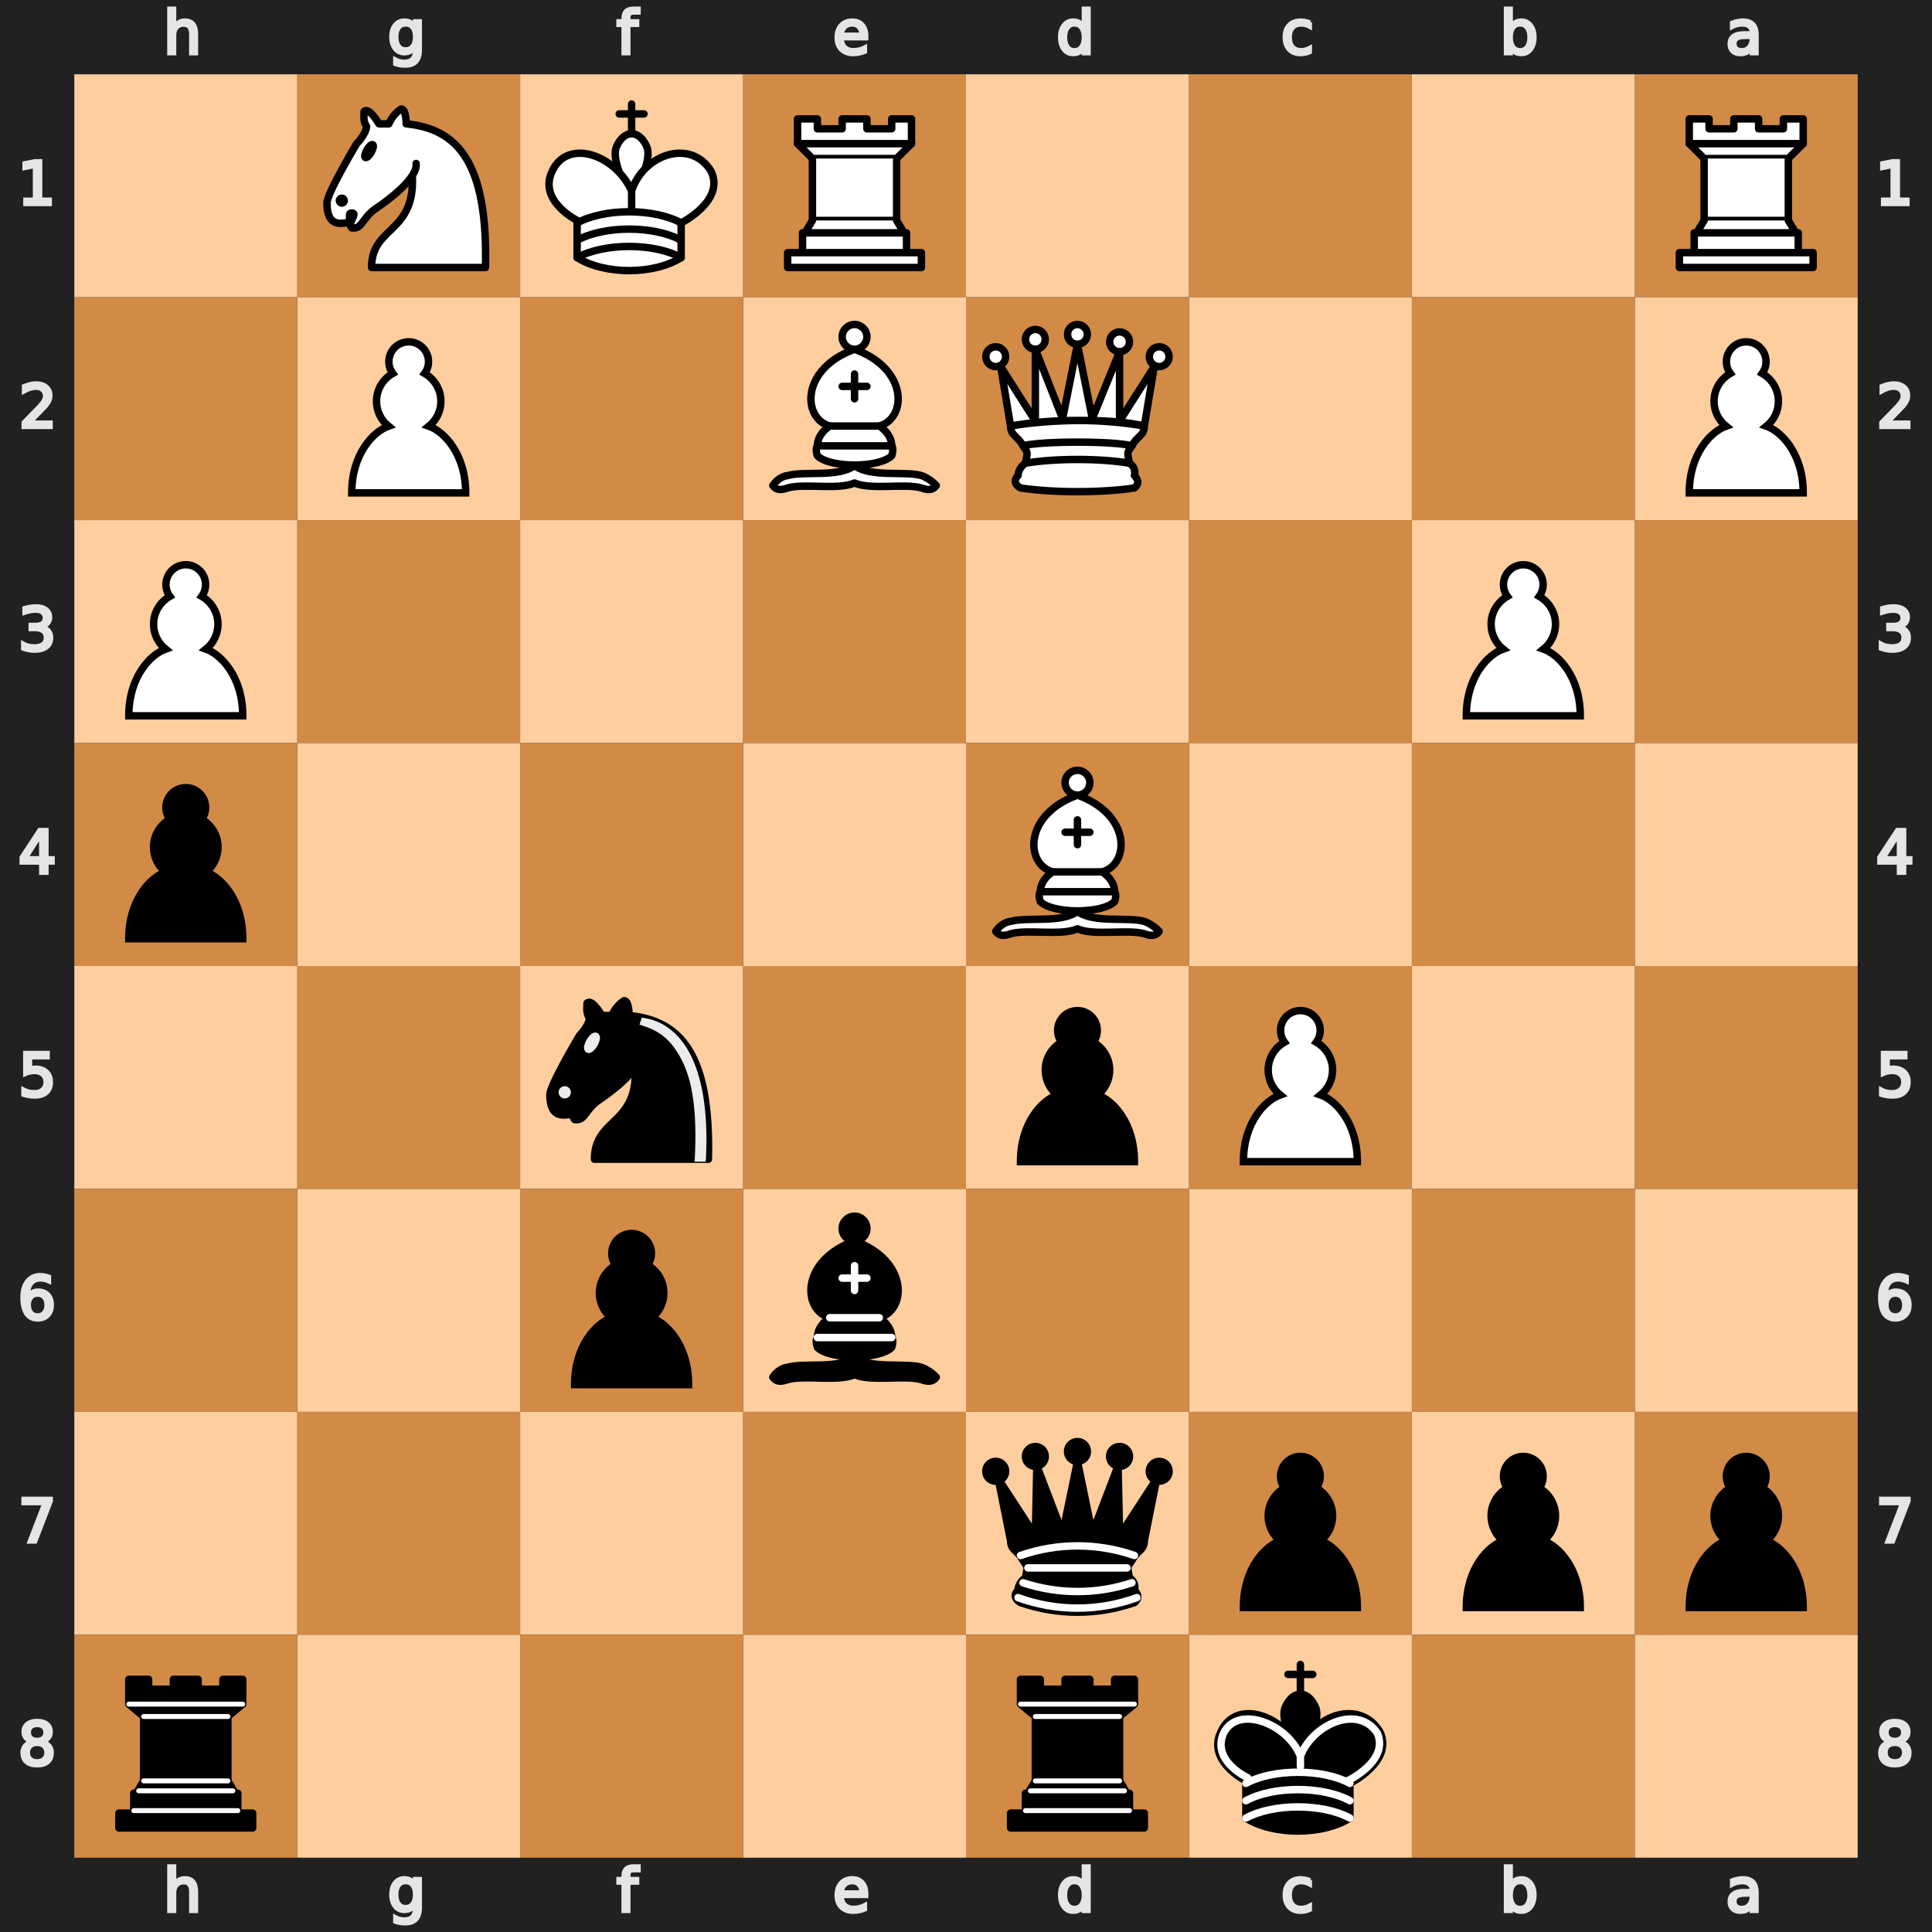
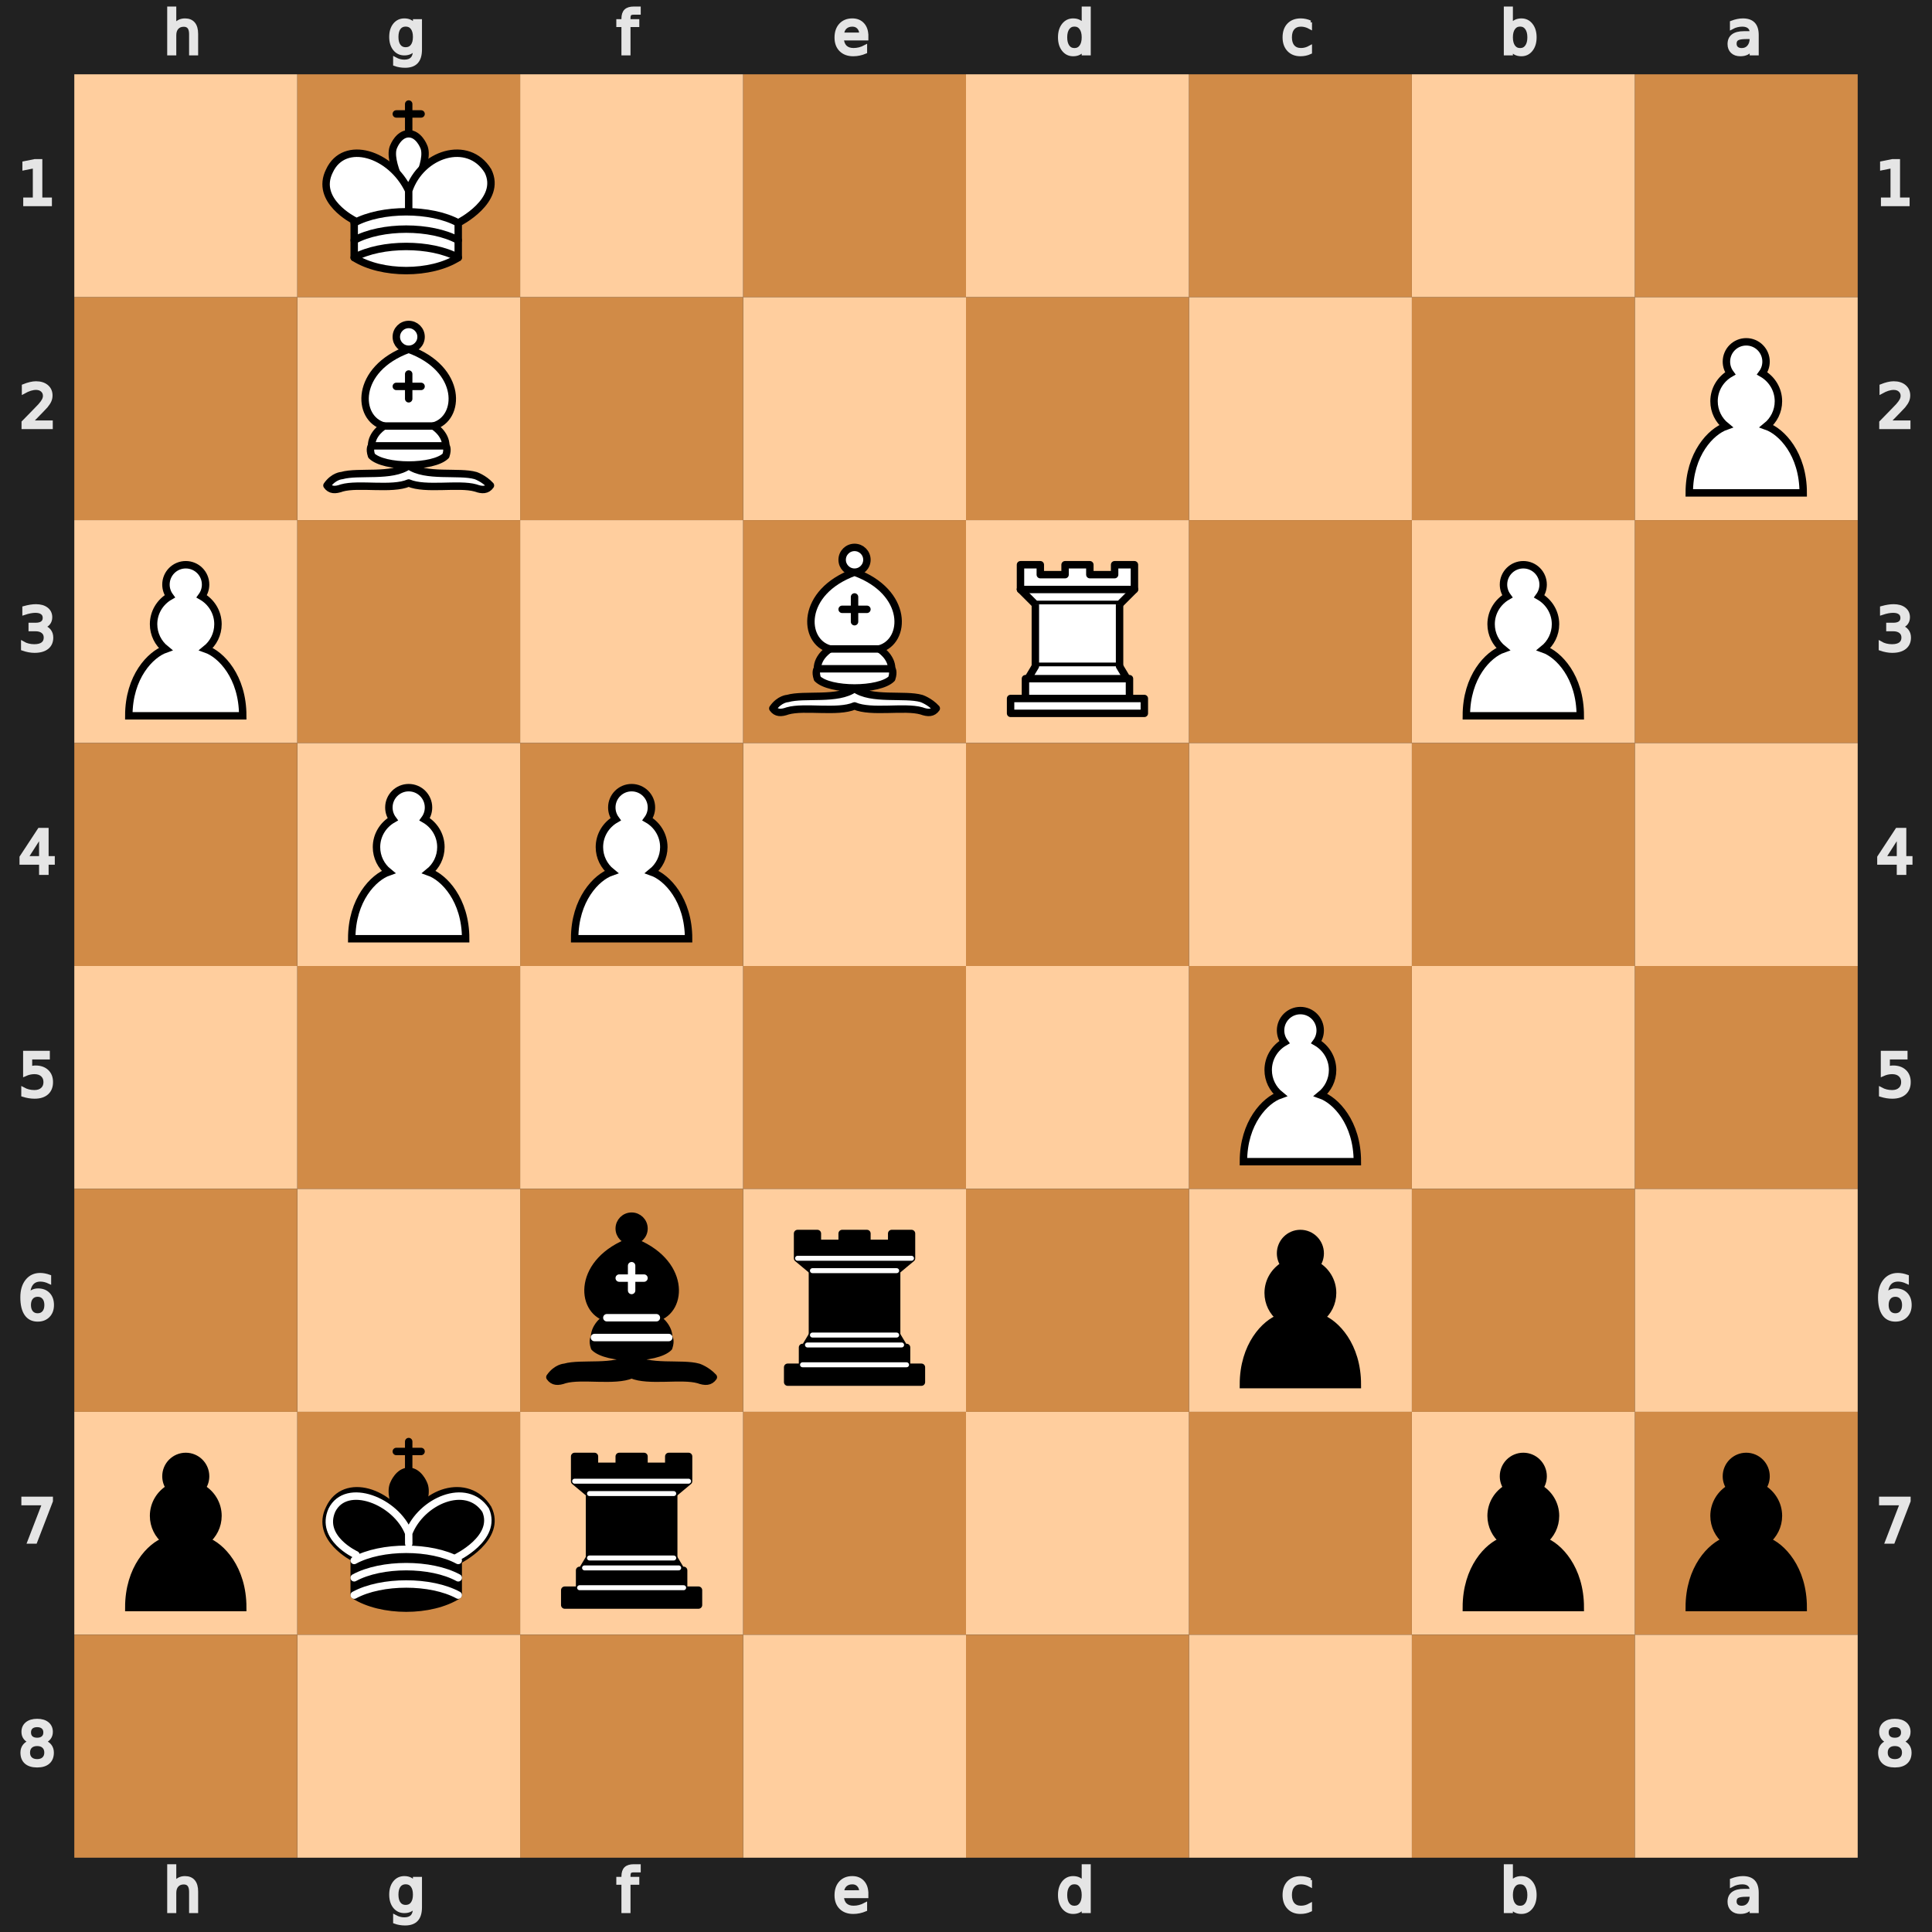
<svg xmlns="http://www.w3.org/2000/svg" xmlns:xlink="http://www.w3.org/1999/xlink" version="1.2" baseProfile="tiny" viewBox="0 0 390 390" width="607.5" height="607.5">
  <defs>
    <g id="white-pawn" class="white pawn">
      <path d="M22.5 9c-2.21 0-4 1.79-4 4 0 .89.29 1.71.78 2.38C17.33 16.5 16 18.59 16 21c0 2.03.94 3.84 2.41 5.03-3 1.06-7.41 5.55-7.41 13.47h23c0-7.92-4.41-12.41-7.41-13.47 1.47-1.19 2.41-3 2.41-5.03 0-2.41-1.33-4.5-3.28-5.62.49-.67.78-1.49.78-2.38 0-2.21-1.79-4-4-4z" fill="#fff" stroke="#000" stroke-width="1.5" stroke-linecap="round" />
-     </g>
-     <g id="white-knight" class="white knight" fill="none" fill-rule="evenodd" stroke="#000" stroke-width="1.5" stroke-linecap="round" stroke-linejoin="round">
-       <path d="M 22,10 C 32.5,11 38.5,18 38,39 L 15,39 C 15,30 25,32.5 23,18" style="fill:#ffffff; stroke:#000000;" />
-       <path d="M 24,18 C 24.38,20.91 18.45,25.37 16,27 C 13,29 13.18,31.34 11,31 C 9.958,30.06 12.41,27.96 11,28 C 10,28 11.19,29.23 10,30 C 9,30 5.997,31 6,26 C 6,24 12,14 12,14 C 12,14 13.89,12.1 14,10.5 C 13.27,9.506 13.5,8.5 13.5,7.5 C 14.5,6.5 16.5,10 16.5,10 L 18.5,10 C 18.5,10 19.28,8.008 21,7 C 22,7 22,10 22,10" style="fill:#ffffff; stroke:#000000;" />
-       <path d="M 9.5 25.5 A 0.5 0.5 0 1 1 8.5,25.5 A 0.5 0.5 0 1 1 9.5 25.5 z" style="fill:#000000; stroke:#000000;" />
-       <path d="M 15 15.5 A 0.5 1.5 0 1 1 14,15.5 A 0.5 1.5 0 1 1 15 15.5 z" transform="matrix(0.866,0.5,-0.5,0.866,9.693,-5.173)" style="fill:#000000; stroke:#000000;" />
    </g>
    <g id="white-bishop" class="white bishop" fill="none" fill-rule="evenodd" stroke="#000" stroke-width="1.5" stroke-linecap="round" stroke-linejoin="round">
      <g fill="#fff" stroke-linecap="butt">
        <path d="M9 36c3.39-.97 10.11.43 13.5-2 3.39 2.43 10.11 1.03 13.5 2 0 0 1.65.54 3 2-.68.97-1.65.99-3 .5-3.39-.97-10.11.46-13.5-1-3.39 1.46-10.11.03-13.5 1-1.354.49-2.323.47-3-.5 1.354-1.94 3-2 3-2zM15 32c2.5 2.5 12.5 2.5 15 0 .5-1.5 0-2 0-2 0-2.5-2.5-4-2.5-4 5.5-1.5 6-11.5-5-15.5-11 4-10.5 14-5 15.5 0 0-2.5 1.5-2.5 4 0 0-.5.5 0 2zM25 8a2.5 2.5 0 1 1-5 0 2.5 2.5 0 1 1 5 0z" />
      </g>
      <path d="M17.5 26h10M15 30h15m-7.5-14.5v5M20 18h5" stroke-linejoin="miter" />
    </g>
    <g id="white-rook" class="white rook" fill="#fff" fill-rule="evenodd" stroke="#000" stroke-width="1.5" stroke-linecap="round" stroke-linejoin="round">
      <path d="M9 39h27v-3H9v3zM12 36v-4h21v4H12zM11 14V9h4v2h5V9h5v2h5V9h4v5" stroke-linecap="butt" />
      <path d="M34 14l-3 3H14l-3-3" />
      <path d="M31 17v12.5H14V17" stroke-linecap="butt" stroke-linejoin="miter" />
      <path d="M31 29.5l1.5 2.5h-20l1.5-2.5" />
      <path d="M11 14h23" fill="none" stroke-linejoin="miter" />
    </g>
-     <g id="white-queen" class="white queen" fill="#fff" fill-rule="evenodd" stroke="#000" stroke-width="1.5" stroke-linecap="round" stroke-linejoin="round">
-       <path d="M8 12a2 2 0 1 1-4 0 2 2 0 1 1 4 0zM24.5 7.5a2 2 0 1 1-4 0 2 2 0 1 1 4 0zM41 12a2 2 0 1 1-4 0 2 2 0 1 1 4 0zM16 8.5a2 2 0 1 1-4 0 2 2 0 1 1 4 0zM33 9a2 2 0 1 1-4 0 2 2 0 1 1 4 0z" />
-       <path d="M9 26c8.5-1.5 21-1.5 27 0l2-12-7 11V11l-5.5 13.5-3-15-3 15-5.5-14V25L7 14l2 12zM9 26c0 2 1.5 2 2.5 4 1 1.5 1 1 .5 3.5-1.5 1-1.5 2.5-1.5 2.5-1.5 1.5.5 2.5.5 2.5 6.5 1 16.5 1 23 0 0 0 1.5-1 0-2.5 0 0 .5-1.5-1-2.5-.5-2.5-.5-2 .5-3.5 1-2 2.5-2 2.5-4-8.5-1.5-18.5-1.5-27 0z" stroke-linecap="butt" />
-       <path d="M11.5 30c3.5-1 18.5-1 22 0M12 33.5c6-1 15-1 21 0" fill="none" />
-     </g>
    <g id="white-king" class="white king" fill="none" fill-rule="evenodd" stroke="#000" stroke-width="1.5" stroke-linecap="round" stroke-linejoin="round">
      <path d="M22.5 11.63V6M20 8h5" stroke-linejoin="miter" />
      <path d="M22.5 25s4.5-7.5 3-10.5c0 0-1-2.5-3-2.5s-3 2.5-3 2.5c-1.5 3 3 10.5 3 10.5" fill="#fff" stroke-linecap="butt" stroke-linejoin="miter" />
      <path d="M11.5 37c5.5 3.5 15.5 3.5 21 0v-7s9-4.5 6-10.5c-4-6.5-13.5-3.5-16 4V27v-3.5c-3.5-7.5-13-10.5-16-4-3 6 5 10 5 10V37z" fill="#fff" />
      <path d="M11.5 30c5.5-3 15.5-3 21 0m-21 3.5c5.5-3 15.5-3 21 0m-21 3.5c5.5-3 15.5-3 21 0" />
    </g>
    <g id="black-pawn" class="black pawn">
      <path d="M22.5 9c-2.21 0-4 1.79-4 4 0 .89.29 1.71.78 2.38C17.33 16.5 16 18.59 16 21c0 2.03.94 3.84 2.41 5.03-3 1.06-7.41 5.55-7.41 13.47h23c0-7.92-4.41-12.41-7.41-13.47 1.47-1.19 2.41-3 2.41-5.03 0-2.41-1.33-4.5-3.28-5.62.49-.67.78-1.49.78-2.38 0-2.21-1.79-4-4-4z" fill="#000" stroke="#000" stroke-width="1.5" stroke-linecap="round" />
    </g>
-     <g id="black-knight" class="black knight" fill="none" fill-rule="evenodd" stroke="#000" stroke-width="1.5" stroke-linecap="round" stroke-linejoin="round">
-       <path d="M 22,10 C 32.5,11 38.5,18 38,39 L 15,39 C 15,30 25,32.5 23,18" style="fill:#000000; stroke:#000000;" />
-       <path d="M 24,18 C 24.38,20.91 18.45,25.37 16,27 C 13,29 13.18,31.34 11,31 C 9.958,30.06 12.41,27.96 11,28 C 10,28 11.19,29.23 10,30 C 9,30 5.997,31 6,26 C 6,24 12,14 12,14 C 12,14 13.89,12.1 14,10.5 C 13.27,9.506 13.5,8.5 13.5,7.5 C 14.5,6.5 16.5,10 16.5,10 L 18.5,10 C 18.5,10 19.28,8.008 21,7 C 22,7 22,10 22,10" style="fill:#000000; stroke:#000000;" />
-       <path d="M 9.5 25.5 A 0.5 0.5 0 1 1 8.5,25.5 A 0.5 0.5 0 1 1 9.5 25.5 z" style="fill:#ececec; stroke:#ececec;" />
-       <path d="M 15 15.5 A 0.5 1.5 0 1 1 14,15.5 A 0.5 1.5 0 1 1 15 15.5 z" transform="matrix(0.866,0.5,-0.5,0.866,9.693,-5.173)" style="fill:#ececec; stroke:#ececec;" />
-       <path d="M 24.55,10.4 L 24.1,11.85 L 24.6,12 C 27.75,13 30.25,14.49 32.5,18.75 C 34.75,23.01 35.75,29.06 35.25,39 L 35.2,39.5 L 37.45,39.5 L 37.5,39 C 38,28.94 36.62,22.15 34.25,17.66 C 31.88,13.17 28.46,11.02 25.06,10.5 L 24.55,10.4 z " style="fill:#ececec; stroke:none;" />
-     </g>
    <g id="black-bishop" class="black bishop" fill="none" fill-rule="evenodd" stroke="#000" stroke-width="1.5" stroke-linecap="round" stroke-linejoin="round">
      <path d="M9 36c3.39-.97 10.11.43 13.5-2 3.39 2.43 10.11 1.03 13.5 2 0 0 1.65.54 3 2-.68.97-1.65.99-3 .5-3.39-.97-10.11.46-13.5-1-3.39 1.46-10.11.03-13.5 1-1.354.49-2.323.47-3-.5 1.354-1.94 3-2 3-2zm6-4c2.5 2.5 12.5 2.5 15 0 .5-1.5 0-2 0-2 0-2.5-2.5-4-2.5-4 5.5-1.5 6-11.5-5-15.5-11 4-10.5 14-5 15.5 0 0-2.5 1.5-2.5 4 0 0-.5.5 0 2zM25 8a2.5 2.5 0 1 1-5 0 2.5 2.5 0 1 1 5 0z" fill="#000" stroke-linecap="butt" />
      <path d="M17.5 26h10M15 30h15m-7.5-14.5v5M20 18h5" stroke="#fff" stroke-linejoin="miter" />
    </g>
    <g id="black-rook" class="black rook" fill="#000" fill-rule="evenodd" stroke="#000" stroke-width="1.5" stroke-linecap="round" stroke-linejoin="round">
      <path d="M9 39h27v-3H9v3zM12.5 32l1.5-2.5h17l1.5 2.5h-20zM12 36v-4h21v4H12z" stroke-linecap="butt" />
      <path d="M14 29.5v-13h17v13H14z" stroke-linecap="butt" stroke-linejoin="miter" />
      <path d="M14 16.5L11 14h23l-3 2.5H14zM11 14V9h4v2h5V9h5v2h5V9h4v5H11z" stroke-linecap="butt" />
      <path d="M12 35.5h21M13 31.5h19M14 29.5h17M14 16.5h17M11 14h23" fill="none" stroke="#fff" stroke-width="1" stroke-linejoin="miter" />
-     </g>
-     <g id="black-queen" class="black queen" fill="#000" fill-rule="evenodd" stroke="#000" stroke-width="1.5" stroke-linecap="round" stroke-linejoin="round">
-       <g fill="#000" stroke="none">
-         <circle cx="6" cy="12" r="2.75" />
-         <circle cx="14" cy="9" r="2.75" />
-         <circle cx="22.5" cy="8" r="2.75" />
-         <circle cx="31" cy="9" r="2.75" />
-         <circle cx="39" cy="12" r="2.75" />
-       </g>
-       <path d="M9 26c8.5-1.5 21-1.5 27 0l2.5-12.5L31 25l-.3-14.1-5.2 13.6-3-14.5-3 14.5-5.2-13.6L14 25 6.5 13.5 9 26zM9 26c0 2 1.5 2 2.5 4 1 1.5 1 1 .5 3.5-1.5 1-1.5 2.5-1.5 2.5-1.5 1.5.5 2.5.5 2.5 6.5 1 16.5 1 23 0 0 0 1.5-1 0-2.5 0 0 .5-1.5-1-2.5-.5-2.5-.5-2 .5-3.5 1-2 2.5-2 2.5-4-8.5-1.5-18.5-1.5-27 0z" stroke-linecap="butt" />
-       <path d="M11 38.5a35 35 1 0 0 23 0" fill="none" stroke-linecap="butt" />
-       <path d="M11 29a35 35 1 0 1 23 0M12.5 31.5h20M11.5 34.5a35 35 1 0 0 22 0M10.5 37.5a35 35 1 0 0 24 0" fill="none" stroke="#fff" />
    </g>
    <g id="black-king" class="black king" fill="none" fill-rule="evenodd" stroke="#000" stroke-width="1.5" stroke-linecap="round" stroke-linejoin="round">
      <path d="M22.5 11.63V6" stroke-linejoin="miter" />
      <path d="M22.5 25s4.5-7.5 3-10.5c0 0-1-2.5-3-2.5s-3 2.5-3 2.5c-1.5 3 3 10.5 3 10.5" fill="#000" stroke-linecap="butt" stroke-linejoin="miter" />
      <path d="M11.5 37c5.5 3.5 15.5 3.5 21 0v-7s9-4.5 6-10.5c-4-6.5-13.5-3.5-16 4V27v-3.5c-3.5-7.5-13-10.5-16-4-3 6 5 10 5 10V37z" fill="#000" />
      <path d="M20 8h5" stroke-linejoin="miter" />
      <path d="M32 29.5s8.5-4 6.03-9.65C34.15 14 25 18 22.5 24.5l.01 2.1-.01-2.1C20 18 9.906 14 6.997 19.85c-2.497 5.65 4.853 9 4.853 9M11.5 30c5.5-3 15.5-3 21 0m-21 3.5c5.5-3 15.5-3 21 0m-21 3.5c5.5-3 15.5-3 21 0" stroke="#fff" />
    </g>
  </defs>
  <rect x="0" y="0" width="390" height="390" fill="#212121" />
  <g transform="translate(335, 0) scale(0.75, 0.75)" fill="#e5e5e5" stroke="#e5e5e5">
    <path d="M23.328 10.016q-1.742 0-2.414.398-.672.398-.672 1.36 0 .765.5 1.218.508.445 1.375.445 1.196 0 1.914-.843.727-.852.727-2.258v-.32zm2.867-.594v4.992h-1.437v-1.328q-.492.797-1.227 1.18-.734.375-1.797.375-1.343 0-2.14-.75-.79-.758-.79-2.024 0-1.476.985-2.226.992-.75 2.953-.75h2.016V8.75q0-.992-.656-1.531-.649-.547-1.829-.547-.75 0-1.46.18-.711.18-1.368.539V6.062q.79-.304 1.532-.453.742-.156 1.445-.156 1.898 0 2.836.984.937.985.937 2.985z" />
  </g>
  <g transform="translate(335, 375) scale(0.75, 0.75)" fill="#e5e5e5" stroke="#e5e5e5">
    <path d="M23.328 10.016q-1.742 0-2.414.398-.672.398-.672 1.36 0 .765.5 1.218.508.445 1.375.445 1.196 0 1.914-.843.727-.852.727-2.258v-.32zm2.867-.594v4.992h-1.437v-1.328q-.492.797-1.227 1.18-.734.375-1.797.375-1.343 0-2.14-.75-.79-.758-.79-2.024 0-1.476.985-2.226.992-.75 2.953-.75h2.016V8.75q0-.992-.656-1.531-.649-.547-1.829-.547-.75 0-1.46.18-.711.18-1.368.539V6.062q.79-.304 1.532-.453.742-.156 1.445-.156 1.898 0 2.836.984.937.985.937 2.985z" />
  </g>
  <g transform="translate(290, 0) scale(0.75, 0.75)" fill="#e5e5e5" stroke="#e5e5e5">
    <path d="M24.922 10.047q0-1.586-.656-2.485-.649-.906-1.79-.906-1.14 0-1.796.906-.649.899-.649 2.485 0 1.586.649 2.492.656.898 1.797.898 1.14 0 1.789-.898.656-.906.656-2.492zm-4.89-3.055q.452-.781 1.14-1.156.695-.383 1.656-.383 1.594 0 2.586 1.266 1 1.265 1 3.328 0 2.062-1 3.328-.992 1.266-2.586 1.266-.96 0-1.656-.375-.688-.383-1.14-1.164v1.312h-1.446V2.258h1.445z" />
  </g>
  <g transform="translate(290, 375) scale(0.75, 0.75)" fill="#e5e5e5" stroke="#e5e5e5">
    <path d="M24.922 10.047q0-1.586-.656-2.485-.649-.906-1.79-.906-1.14 0-1.796.906-.649.899-.649 2.485 0 1.586.649 2.492.656.898 1.797.898 1.14 0 1.789-.898.656-.906.656-2.492zm-4.89-3.055q.452-.781 1.14-1.156.695-.383 1.656-.383 1.594 0 2.586 1.266 1 1.265 1 3.328 0 2.062-1 3.328-.992 1.266-2.586 1.266-.96 0-1.656-.375-.688-.383-1.14-1.164v1.312h-1.446V2.258h1.445z" />
  </g>
  <g transform="translate(245, 0) scale(0.75, 0.75)" fill="#e5e5e5" stroke="#e5e5e5">
    <path d="M25.96 6v1.344q-.608-.336-1.226-.5-.609-.172-1.234-.172-1.398 0-2.172.89-.773.883-.773 2.485 0 1.601.773 2.492.774.883 2.172.883.625 0 1.234-.164.618-.172 1.227-.508v1.328q-.602.281-1.25.422-.64.14-1.367.14-1.977 0-3.14-1.242-1.165-1.242-1.165-3.351 0-2.14 1.172-3.367 1.18-1.227 3.227-1.227.664 0 1.296.14.633.134 1.227.407z" />
  </g>
  <g transform="translate(245, 375) scale(0.75, 0.75)" fill="#e5e5e5" stroke="#e5e5e5">
    <path d="M25.96 6v1.344q-.608-.336-1.226-.5-.609-.172-1.234-.172-1.398 0-2.172.89-.773.883-.773 2.485 0 1.601.773 2.492.774.883 2.172.883.625 0 1.234-.164.618-.172 1.227-.508v1.328q-.602.281-1.25.422-.64.14-1.367.14-1.977 0-3.14-1.242-1.165-1.242-1.165-3.351 0-2.14 1.172-3.367 1.18-1.227 3.227-1.227.664 0 1.296.14.633.134 1.227.407z" />
  </g>
  <g transform="translate(200, 0) scale(0.75, 0.75)" fill="#e5e5e5" stroke="#e5e5e5">
    <path d="M24.973 6.992V2.258h1.437v12.156h-1.437v-1.312q-.453.78-1.149 1.164-.687.375-1.656.375-1.586 0-2.586-1.266-.992-1.266-.992-3.328 0-2.063.992-3.328 1-1.266 2.586-1.266.969 0 1.656.383.696.375 1.149 1.156zm-4.899 3.055q0 1.586.649 2.492.656.898 1.797.898 1.14 0 1.796-.898.657-.906.657-2.492 0-1.586-.657-2.485-.656-.906-1.796-.906-1.141 0-1.797.906-.649.899-.649 2.485z" />
  </g>
  <g transform="translate(200, 375) scale(0.75, 0.75)" fill="#e5e5e5" stroke="#e5e5e5">
    <path d="M24.973 6.992V2.258h1.437v12.156h-1.437v-1.312q-.453.78-1.149 1.164-.687.375-1.656.375-1.586 0-2.586-1.266-.992-1.266-.992-3.328 0-2.063.992-3.328 1-1.266 2.586-1.266.969 0 1.656.383.696.375 1.149 1.156zm-4.899 3.055q0 1.586.649 2.492.656.898 1.797.898 1.14 0 1.796-.898.657-.906.657-2.492 0-1.586-.657-2.485-.656-.906-1.796-.906-1.141 0-1.797.906-.649.899-.649 2.485z" />
  </g>
  <g transform="translate(155, 0) scale(0.75, 0.75)" fill="#e5e5e5" stroke="#e5e5e5">
    <path d="M26.555 9.68v.703h-6.61q.094 1.484.89 2.265.806.774 2.235.774.828 0 1.602-.203.781-.203 1.547-.61v1.36q-.774.328-1.586.5-.813.172-1.649.172-2.093 0-3.32-1.22-1.219-1.218-1.219-3.296 0-2.148 1.157-3.406 1.164-1.266 3.132-1.266 1.766 0 2.79 1.14 1.03 1.134 1.03 3.087zm-1.438-.422q-.015-1.18-.664-1.883-.64-.703-1.703-.703-1.203 0-1.93.68-.718.68-.828 1.914z" />
  </g>
  <g transform="translate(155, 375) scale(0.75, 0.75)" fill="#e5e5e5" stroke="#e5e5e5">
    <path d="M26.555 9.68v.703h-6.61q.094 1.484.89 2.265.806.774 2.235.774.828 0 1.602-.203.781-.203 1.547-.61v1.36q-.774.328-1.586.5-.813.172-1.649.172-2.093 0-3.32-1.22-1.219-1.218-1.219-3.296 0-2.148 1.157-3.406 1.164-1.266 3.132-1.266 1.766 0 2.79 1.14 1.03 1.134 1.03 3.087zm-1.438-.422q-.015-1.18-.664-1.883-.64-.703-1.703-.703-1.203 0-1.93.68-.718.68-.828 1.914z" />
  </g>
  <g transform="translate(110, 0) scale(0.75, 0.75)" fill="#e5e5e5" stroke="#e5e5e5">
    <path d="M25.285 2.258v1.195H23.91q-.773 0-1.078.313-.297.312-.297 1.125v.773h2.367v1.117h-2.367v7.633H21.09V6.781h-1.375V5.664h1.375v-.61q0-1.46.68-2.124.68-.672 2.156-.672z" />
  </g>
  <g transform="translate(110, 375) scale(0.75, 0.75)" fill="#e5e5e5" stroke="#e5e5e5">
    <path d="M25.285 2.258v1.195H23.91q-.773 0-1.078.313-.297.312-.297 1.125v.773h2.367v1.117h-2.367v7.633H21.09V6.781h-1.375V5.664h1.375v-.61q0-1.46.68-2.124.68-.672 2.156-.672z" />
  </g>
  <g transform="translate(65, 0) scale(0.75, 0.75)" fill="#e5e5e5" stroke="#e5e5e5">
    <path d="M24.973 9.937q0-1.562-.649-2.421-.64-.86-1.804-.86-1.157 0-1.805.86-.64.859-.64 2.421 0 1.555.64 2.415.648.859 1.805.859 1.164 0 1.804-.86.649-.859.649-2.414zm1.437 3.391q0 2.234-.992 3.32-.992 1.094-3.04 1.094-.757 0-1.429-.117-.672-.11-1.304-.344v-1.398q.632.344 1.25.508.617.164 1.257.164 1.414 0 2.118-.743.703-.734.703-2.226v-.711q-.446.773-1.141 1.156-.695.383-1.664.383-1.61 0-2.594-1.227-.984-1.226-.984-3.25 0-2.03.984-3.257.985-1.227 2.594-1.227.969 0 1.664.383t1.14 1.156V5.664h1.438z" />
  </g>
  <g transform="translate(65, 375) scale(0.75, 0.75)" fill="#e5e5e5" stroke="#e5e5e5">
    <path d="M24.973 9.937q0-1.562-.649-2.421-.64-.86-1.804-.86-1.157 0-1.805.86-.64.859-.64 2.421 0 1.555.64 2.415.648.859 1.805.859 1.164 0 1.804-.86.649-.859.649-2.414zm1.437 3.391q0 2.234-.992 3.32-.992 1.094-3.04 1.094-.757 0-1.429-.117-.672-.11-1.304-.344v-1.398q.632.344 1.25.508.617.164 1.257.164 1.414 0 2.118-.743.703-.734.703-2.226v-.711q-.446.773-1.141 1.156-.695.383-1.664.383-1.61 0-2.594-1.227-.984-1.226-.984-3.25 0-2.03.984-3.257.985-1.227 2.594-1.227.969 0 1.664.383t1.14 1.156V5.664h1.438z" />
  </g>
  <g transform="translate(20, 0) scale(0.75, 0.75)" fill="#e5e5e5" stroke="#e5e5e5">
    <path d="M26.164 9.133v5.281h-1.437V9.18q0-1.243-.485-1.86-.484-.617-1.453-.617-1.164 0-1.836.742-.672.742-.672 2.024v4.945h-1.445V2.258h1.445v4.765q.516-.789 1.211-1.18.703-.39 1.617-.39 1.508 0 2.282.938.773.93.773 2.742z" />
  </g>
  <g transform="translate(20, 375) scale(0.75, 0.75)" fill="#e5e5e5" stroke="#e5e5e5">
    <path d="M26.164 9.133v5.281h-1.437V9.18q0-1.243-.485-1.86-.484-.617-1.453-.617-1.164 0-1.836.742-.672.742-.672 2.024v4.945h-1.445V2.258h1.445v4.765q.516-.789 1.211-1.18.703-.39 1.617-.39 1.508 0 2.282.938.773.93.773 2.742z" />
  </g>
  <g transform="translate(0, 20) scale(0.75, 0.75)" fill="#e5e5e5" stroke="#e5e5e5">
    <path d="M6.754 26.996h2.578v-8.898l-2.805.562v-1.437l2.79-.563h1.578v10.336h2.578v1.328h-6.72z" />
  </g>
  <g transform="translate(375, 20) scale(0.75, 0.75)" fill="#e5e5e5" stroke="#e5e5e5">
    <path d="M6.754 26.996h2.578v-8.898l-2.805.562v-1.437l2.79-.563h1.578v10.336h2.578v1.328h-6.72z" />
  </g>
  <g transform="translate(0, 65) scale(0.75, 0.75)" fill="#e5e5e5" stroke="#e5e5e5">
    <path d="M8.195 26.996h5.508v1.328H6.297v-1.328q.898-.93 2.445-2.492 1.555-1.57 1.953-2.024.758-.851 1.055-1.437.305-.594.305-1.164 0-.93-.657-1.516-.648-.586-1.695-.586-.742 0-1.57.258-.82.258-1.758.781v-1.593q.953-.383 1.781-.578.828-.196 1.516-.196 1.812 0 2.89.906 1.079.907 1.079 2.422 0 .72-.274 1.368-.265.64-.976 1.515-.196.227-1.243 1.313-1.046 1.078-2.953 3.023z" />
  </g>
  <g transform="translate(375, 65) scale(0.75, 0.75)" fill="#e5e5e5" stroke="#e5e5e5">
    <path d="M8.195 26.996h5.508v1.328H6.297v-1.328q.898-.93 2.445-2.492 1.555-1.57 1.953-2.024.758-.851 1.055-1.437.305-.594.305-1.164 0-.93-.657-1.516-.648-.586-1.695-.586-.742 0-1.57.258-.82.258-1.758.781v-1.593q.953-.383 1.781-.578.828-.196 1.516-.196 1.812 0 2.89.906 1.079.907 1.079 2.422 0 .72-.274 1.368-.265.64-.976 1.515-.196.227-1.243 1.313-1.046 1.078-2.953 3.023z" />
  </g>
  <g transform="translate(0, 110) scale(0.75, 0.75)" fill="#e5e5e5" stroke="#e5e5e5">
    <path d="M11.434 22.035q1.132.242 1.765 1.008.64.766.64 1.89 0 1.727-1.187 2.672-1.187.946-3.375.946-.734 0-1.515-.149-.774-.14-1.602-.43V26.45q.656.383 1.438.578.78.196 1.632.196 1.485 0 2.258-.586.782-.586.782-1.703 0-1.032-.727-1.61-.719-.586-2.008-.586h-1.36v-1.297h1.423q1.164 0 1.78-.46.618-.47.618-1.344 0-.899-.64-1.375-.633-.485-1.82-.485-.65 0-1.391.141-.743.14-1.633.437V16.95q.898-.25 1.68-.375.788-.125 1.484-.125 1.797 0 2.844.82 1.046.813 1.046 2.204 0 .968-.554 1.64-.555.664-1.578.922z" />
  </g>
  <g transform="translate(375, 110) scale(0.75, 0.75)" fill="#e5e5e5" stroke="#e5e5e5">
    <path d="M11.434 22.035q1.132.242 1.765 1.008.64.766.64 1.89 0 1.727-1.187 2.672-1.187.946-3.375.946-.734 0-1.515-.149-.774-.14-1.602-.43V26.45q.656.383 1.438.578.78.196 1.632.196 1.485 0 2.258-.586.782-.586.782-1.703 0-1.032-.727-1.61-.719-.586-2.008-.586h-1.36v-1.297h1.423q1.164 0 1.78-.46.618-.47.618-1.344 0-.899-.64-1.375-.633-.485-1.82-.485-.65 0-1.391.141-.743.14-1.633.437V16.95q.898-.25 1.68-.375.788-.125 1.484-.125 1.797 0 2.844.82 1.046.813 1.046 2.204 0 .968-.554 1.64-.555.664-1.578.922z" />
  </g>
  <g transform="translate(0, 155) scale(0.75, 0.75)" fill="#e5e5e5" stroke="#e5e5e5">
    <path d="M11.016 18.035L7.03 24.262h3.985zm-.414-1.375h1.984v7.602h1.664v1.312h-1.664v2.75h-1.57v-2.75H5.75v-1.523z" />
  </g>
  <g transform="translate(375, 155) scale(0.75, 0.75)" fill="#e5e5e5" stroke="#e5e5e5">
    <path d="M11.016 18.035L7.03 24.262h3.985zm-.414-1.375h1.984v7.602h1.664v1.312h-1.664v2.75h-1.57v-2.75H5.75v-1.523z" />
  </g>
  <g transform="translate(0, 200) scale(0.75, 0.75)" fill="#e5e5e5" stroke="#e5e5e5">
    <path d="M6.719 16.66h6.195v1.328h-4.75v2.86q.344-.118.688-.172.343-.063.687-.063 1.953 0 3.094 1.07 1.14 1.07 1.14 2.899 0 1.883-1.171 2.93-1.172 1.039-3.305 1.039-.735 0-1.5-.125-.758-.125-1.57-.375v-1.586q.703.383 1.453.57.75.188 1.586.188 1.351 0 2.14-.711.79-.711.79-1.93 0-1.219-.79-1.93-.789-.71-2.14-.71-.633 0-1.266.14-.625.14-1.281.438z" />
  </g>
  <g transform="translate(375, 200) scale(0.75, 0.75)" fill="#e5e5e5" stroke="#e5e5e5">
    <path d="M6.719 16.66h6.195v1.328h-4.75v2.86q.344-.118.688-.172.343-.063.687-.063 1.953 0 3.094 1.07 1.14 1.07 1.14 2.899 0 1.883-1.171 2.93-1.172 1.039-3.305 1.039-.735 0-1.5-.125-.758-.125-1.57-.375v-1.586q.703.383 1.453.57.75.188 1.586.188 1.351 0 2.14-.711.79-.711.79-1.93 0-1.219-.79-1.93-.789-.71-2.14-.71-.633 0-1.266.14-.625.14-1.281.438z" />
  </g>
  <g transform="translate(0, 245) scale(0.75, 0.75)" fill="#e5e5e5" stroke="#e5e5e5">
    <path d="M10.137 21.863q-1.063 0-1.688.727-.617.726-.617 1.992 0 1.258.617 1.992.625.727 1.688.727 1.062 0 1.68-.727.624-.734.624-1.992 0-1.266-.625-1.992-.617-.727-1.68-.727zm3.133-4.945v1.437q-.594-.28-1.204-.43-.601-.148-1.195-.148-1.562 0-2.39 1.055-.82 1.055-.938 3.188.46-.68 1.156-1.04.696-.367 1.531-.367 1.758 0 2.774 1.07 1.023 1.063 1.023 2.899 0 1.797-1.062 2.883-1.063 1.086-2.828 1.086-2.024 0-3.094-1.547-1.07-1.555-1.07-4.5 0-2.766 1.312-4.406 1.313-1.649 3.524-1.649.593 0 1.195.117.61.118 1.266.352z" />
  </g>
  <g transform="translate(375, 245) scale(0.75, 0.75)" fill="#e5e5e5" stroke="#e5e5e5">
    <path d="M10.137 21.863q-1.063 0-1.688.727-.617.726-.617 1.992 0 1.258.617 1.992.625.727 1.688.727 1.062 0 1.68-.727.624-.734.624-1.992 0-1.266-.625-1.992-.617-.727-1.68-.727zm3.133-4.945v1.437q-.594-.28-1.204-.43-.601-.148-1.195-.148-1.562 0-2.39 1.055-.82 1.055-.938 3.188.46-.68 1.156-1.04.696-.367 1.531-.367 1.758 0 2.774 1.07 1.023 1.063 1.023 2.899 0 1.797-1.062 2.883-1.063 1.086-2.828 1.086-2.024 0-3.094-1.547-1.07-1.555-1.07-4.5 0-2.766 1.312-4.406 1.313-1.649 3.524-1.649.593 0 1.195.117.61.118 1.266.352z" />
  </g>
  <g transform="translate(0, 290) scale(0.75, 0.75)" fill="#e5e5e5" stroke="#e5e5e5">
    <path d="M6.25 16.66h7.5v.672L9.516 28.324H7.867l3.985-10.336H6.25z" />
  </g>
  <g transform="translate(375, 290) scale(0.75, 0.75)" fill="#e5e5e5" stroke="#e5e5e5">
    <path d="M6.25 16.66h7.5v.672L9.516 28.324H7.867l3.985-10.336H6.25z" />
  </g>
  <g transform="translate(0, 335) scale(0.75, 0.75)" fill="#e5e5e5" stroke="#e5e5e5">
    <path d="M10 22.785q-1.125 0-1.773.602-.641.601-.641 1.656t.64 1.656q.649.602 1.774.602t1.773-.602q.649-.61.649-1.656 0-1.055-.649-1.656-.64-.602-1.773-.602zm-1.578-.672q-1.016-.25-1.586-.945-.563-.695-.563-1.695 0-1.399.993-2.211 1-.813 2.734-.813 1.742 0 2.734.813.993.812.993 2.21 0 1-.57 1.696-.563.695-1.571.945 1.14.266 1.773 1.04.641.773.641 1.89 0 1.695-1.04 2.602-1.03.906-2.96.906t-2.969-.906Q6 26.738 6 25.043q0-1.117.64-1.89.641-.774 1.782-1.04zm-.578-2.492q0 .906.562 1.414.57.508 1.594.508 1.016 0 1.586-.508.578-.508.578-1.414 0-.906-.578-1.414-.57-.508-1.586-.508-1.023 0-1.594.508-.562.508-.562 1.414z" />
  </g>
  <g transform="translate(375, 335) scale(0.75, 0.75)" fill="#e5e5e5" stroke="#e5e5e5">
    <path d="M10 22.785q-1.125 0-1.773.602-.641.601-.641 1.656t.64 1.656q.649.602 1.774.602t1.773-.602q.649-.61.649-1.656 0-1.055-.649-1.656-.64-.602-1.773-.602zm-1.578-.672q-1.016-.25-1.586-.945-.563-.695-.563-1.695 0-1.399.993-2.211 1-.813 2.734-.813 1.742 0 2.734.813.993.812.993 2.21 0 1-.57 1.696-.563.695-1.571.945 1.14.266 1.773 1.04.641.773.641 1.89 0 1.695-1.04 2.602-1.03.906-2.96.906t-2.969-.906Q6 26.738 6 25.043q0-1.117.64-1.89.641-.774 1.782-1.04zm-.578-2.492q0 .906.562 1.414.57.508 1.594.508 1.016 0 1.586-.508.578-.508.578-1.414 0-.906-.578-1.414-.57-.508-1.586-.508-1.023 0-1.594.508-.562.508-.562 1.414z" />
  </g>
  <rect x="330" y="15" width="45" height="45" class="square dark a1" stroke="none" fill="#d18b47" />
  <rect x="285" y="15" width="45" height="45" class="square light b1" stroke="none" fill="#ffce9e" />
  <rect x="240" y="15" width="45" height="45" class="square dark c1" stroke="none" fill="#d18b47" />
  <rect x="195" y="15" width="45" height="45" class="square light d1" stroke="none" fill="#ffce9e" />
  <rect x="150" y="15" width="45" height="45" class="square dark e1" stroke="none" fill="#d18b47" />
  <rect x="105" y="15" width="45" height="45" class="square light f1" stroke="none" fill="#ffce9e" />
  <rect x="60" y="15" width="45" height="45" class="square dark g1" stroke="none" fill="#d18b47" />
  <rect x="15" y="15" width="45" height="45" class="square light h1" stroke="none" fill="#ffce9e" />
  <rect x="330" y="60" width="45" height="45" class="square light a2" stroke="none" fill="#ffce9e" />
  <rect x="285" y="60" width="45" height="45" class="square dark b2" stroke="none" fill="#d18b47" />
  <rect x="240" y="60" width="45" height="45" class="square light c2" stroke="none" fill="#ffce9e" />
  <rect x="195" y="60" width="45" height="45" class="square dark d2" stroke="none" fill="#d18b47" />
  <rect x="150" y="60" width="45" height="45" class="square light e2" stroke="none" fill="#ffce9e" />
  <rect x="105" y="60" width="45" height="45" class="square dark f2" stroke="none" fill="#d18b47" />
  <rect x="60" y="60" width="45" height="45" class="square light g2" stroke="none" fill="#ffce9e" />
  <rect x="15" y="60" width="45" height="45" class="square dark h2" stroke="none" fill="#d18b47" />
  <rect x="330" y="105" width="45" height="45" class="square dark a3" stroke="none" fill="#d18b47" />
  <rect x="285" y="105" width="45" height="45" class="square light b3" stroke="none" fill="#ffce9e" />
  <rect x="240" y="105" width="45" height="45" class="square dark c3" stroke="none" fill="#d18b47" />
  <rect x="195" y="105" width="45" height="45" class="square light d3" stroke="none" fill="#ffce9e" />
  <rect x="150" y="105" width="45" height="45" class="square dark e3" stroke="none" fill="#d18b47" />
  <rect x="105" y="105" width="45" height="45" class="square light f3" stroke="none" fill="#ffce9e" />
  <rect x="60" y="105" width="45" height="45" class="square dark g3" stroke="none" fill="#d18b47" />
  <rect x="15" y="105" width="45" height="45" class="square light h3" stroke="none" fill="#ffce9e" />
  <rect x="330" y="150" width="45" height="45" class="square light a4" stroke="none" fill="#ffce9e" />
  <rect x="285" y="150" width="45" height="45" class="square dark b4" stroke="none" fill="#d18b47" />
  <rect x="240" y="150" width="45" height="45" class="square light c4" stroke="none" fill="#ffce9e" />
  <rect x="195" y="150" width="45" height="45" class="square dark d4" stroke="none" fill="#d18b47" />
  <rect x="150" y="150" width="45" height="45" class="square light e4" stroke="none" fill="#ffce9e" />
  <rect x="105" y="150" width="45" height="45" class="square dark f4" stroke="none" fill="#d18b47" />
  <rect x="60" y="150" width="45" height="45" class="square light g4" stroke="none" fill="#ffce9e" />
  <rect x="15" y="150" width="45" height="45" class="square dark h4" stroke="none" fill="#d18b47" />
  <rect x="330" y="195" width="45" height="45" class="square dark a5" stroke="none" fill="#d18b47" />
  <rect x="285" y="195" width="45" height="45" class="square light b5" stroke="none" fill="#ffce9e" />
  <rect x="240" y="195" width="45" height="45" class="square dark c5" stroke="none" fill="#d18b47" />
  <rect x="195" y="195" width="45" height="45" class="square light d5" stroke="none" fill="#ffce9e" />
  <rect x="150" y="195" width="45" height="45" class="square dark e5" stroke="none" fill="#d18b47" />
  <rect x="105" y="195" width="45" height="45" class="square light f5" stroke="none" fill="#ffce9e" />
  <rect x="60" y="195" width="45" height="45" class="square dark g5" stroke="none" fill="#d18b47" />
  <rect x="15" y="195" width="45" height="45" class="square light h5" stroke="none" fill="#ffce9e" />
  <rect x="330" y="240" width="45" height="45" class="square light a6" stroke="none" fill="#ffce9e" />
  <rect x="285" y="240" width="45" height="45" class="square dark b6" stroke="none" fill="#d18b47" />
  <rect x="240" y="240" width="45" height="45" class="square light c6" stroke="none" fill="#ffce9e" />
  <rect x="195" y="240" width="45" height="45" class="square dark d6" stroke="none" fill="#d18b47" />
  <rect x="150" y="240" width="45" height="45" class="square light e6" stroke="none" fill="#ffce9e" />
  <rect x="105" y="240" width="45" height="45" class="square dark f6" stroke="none" fill="#d18b47" />
  <rect x="60" y="240" width="45" height="45" class="square light g6" stroke="none" fill="#ffce9e" />
  <rect x="15" y="240" width="45" height="45" class="square dark h6" stroke="none" fill="#d18b47" />
  <rect x="330" y="285" width="45" height="45" class="square dark a7" stroke="none" fill="#d18b47" />
  <rect x="285" y="285" width="45" height="45" class="square light b7" stroke="none" fill="#ffce9e" />
  <rect x="240" y="285" width="45" height="45" class="square dark c7" stroke="none" fill="#d18b47" />
  <rect x="195" y="285" width="45" height="45" class="square light d7" stroke="none" fill="#ffce9e" />
  <rect x="150" y="285" width="45" height="45" class="square dark e7" stroke="none" fill="#d18b47" />
  <rect x="105" y="285" width="45" height="45" class="square light f7" stroke="none" fill="#ffce9e" />
  <rect x="60" y="285" width="45" height="45" class="square dark g7" stroke="none" fill="#d18b47" />
  <rect x="15" y="285" width="45" height="45" class="square light h7" stroke="none" fill="#ffce9e" />
  <rect x="330" y="330" width="45" height="45" class="square light a8" stroke="none" fill="#ffce9e" />
  <rect x="285" y="330" width="45" height="45" class="square dark b8" stroke="none" fill="#d18b47" />
  <rect x="240" y="330" width="45" height="45" class="square light c8" stroke="none" fill="#ffce9e" />
  <rect x="195" y="330" width="45" height="45" class="square dark d8" stroke="none" fill="#d18b47" />
  <rect x="150" y="330" width="45" height="45" class="square light e8" stroke="none" fill="#ffce9e" />
  <rect x="105" y="330" width="45" height="45" class="square dark f8" stroke="none" fill="#d18b47" />
  <rect x="60" y="330" width="45" height="45" class="square light g8" stroke="none" fill="#ffce9e" />
  <rect x="15" y="330" width="45" height="45" class="square dark h8" stroke="none" fill="#d18b47" />
-   <use href="#white-rook" xlink:href="#white-rook" transform="translate(330, 15)" />
-   <use href="#white-rook" xlink:href="#white-rook" transform="translate(150, 15)" />
-   <use href="#white-king" xlink:href="#white-king" transform="translate(105, 15)" />
-   <use href="#white-knight" xlink:href="#white-knight" transform="translate(60, 15)" />
+   <use href="#white-king" xlink:href="#white-king" transform="translate(60, 15)" />
  <use href="#white-pawn" xlink:href="#white-pawn" transform="translate(330, 60)" />
-   <use href="#white-queen" xlink:href="#white-queen" transform="translate(195, 60)" />
-   <use href="#white-bishop" xlink:href="#white-bishop" transform="translate(150, 60)" />
-   <use href="#white-pawn" xlink:href="#white-pawn" transform="translate(60, 60)" />
+   <use href="#white-bishop" xlink:href="#white-bishop" transform="translate(60, 60)" />
  <use href="#white-pawn" xlink:href="#white-pawn" transform="translate(285, 105)" />
+   <use href="#white-rook" xlink:href="#white-rook" transform="translate(195, 105)" />
+   <use href="#white-bishop" xlink:href="#white-bishop" transform="translate(150, 105)" />
  <use href="#white-pawn" xlink:href="#white-pawn" transform="translate(15, 105)" />
-   <use href="#white-bishop" xlink:href="#white-bishop" transform="translate(195, 150)" />
-   <use href="#black-pawn" xlink:href="#black-pawn" transform="translate(15, 150)" />
+   <use href="#white-pawn" xlink:href="#white-pawn" transform="translate(105, 150)" />
+   <use href="#white-pawn" xlink:href="#white-pawn" transform="translate(60, 150)" />
  <use href="#white-pawn" xlink:href="#white-pawn" transform="translate(240, 195)" />
-   <use href="#black-pawn" xlink:href="#black-pawn" transform="translate(195, 195)" />
-   <use href="#black-knight" xlink:href="#black-knight" transform="translate(105, 195)" />
-   <use href="#black-bishop" xlink:href="#black-bishop" transform="translate(150, 240)" />
-   <use href="#black-pawn" xlink:href="#black-pawn" transform="translate(105, 240)" />
+   <use href="#black-pawn" xlink:href="#black-pawn" transform="translate(240, 240)" />
+   <use href="#black-rook" xlink:href="#black-rook" transform="translate(150, 240)" />
+   <use href="#black-bishop" xlink:href="#black-bishop" transform="translate(105, 240)" />
  <use href="#black-pawn" xlink:href="#black-pawn" transform="translate(330, 285)" />
  <use href="#black-pawn" xlink:href="#black-pawn" transform="translate(285, 285)" />
-   <use href="#black-pawn" xlink:href="#black-pawn" transform="translate(240, 285)" />
-   <use href="#black-queen" xlink:href="#black-queen" transform="translate(195, 285)" />
-   <use href="#black-king" xlink:href="#black-king" transform="translate(240, 330)" />
-   <use href="#black-rook" xlink:href="#black-rook" transform="translate(195, 330)" />
-   <use href="#black-rook" xlink:href="#black-rook" transform="translate(15, 330)" />
+   <use href="#black-rook" xlink:href="#black-rook" transform="translate(105, 285)" />
+   <use href="#black-king" xlink:href="#black-king" transform="translate(60, 285)" />
+   <use href="#black-pawn" xlink:href="#black-pawn" transform="translate(15, 285)" />
</svg>
